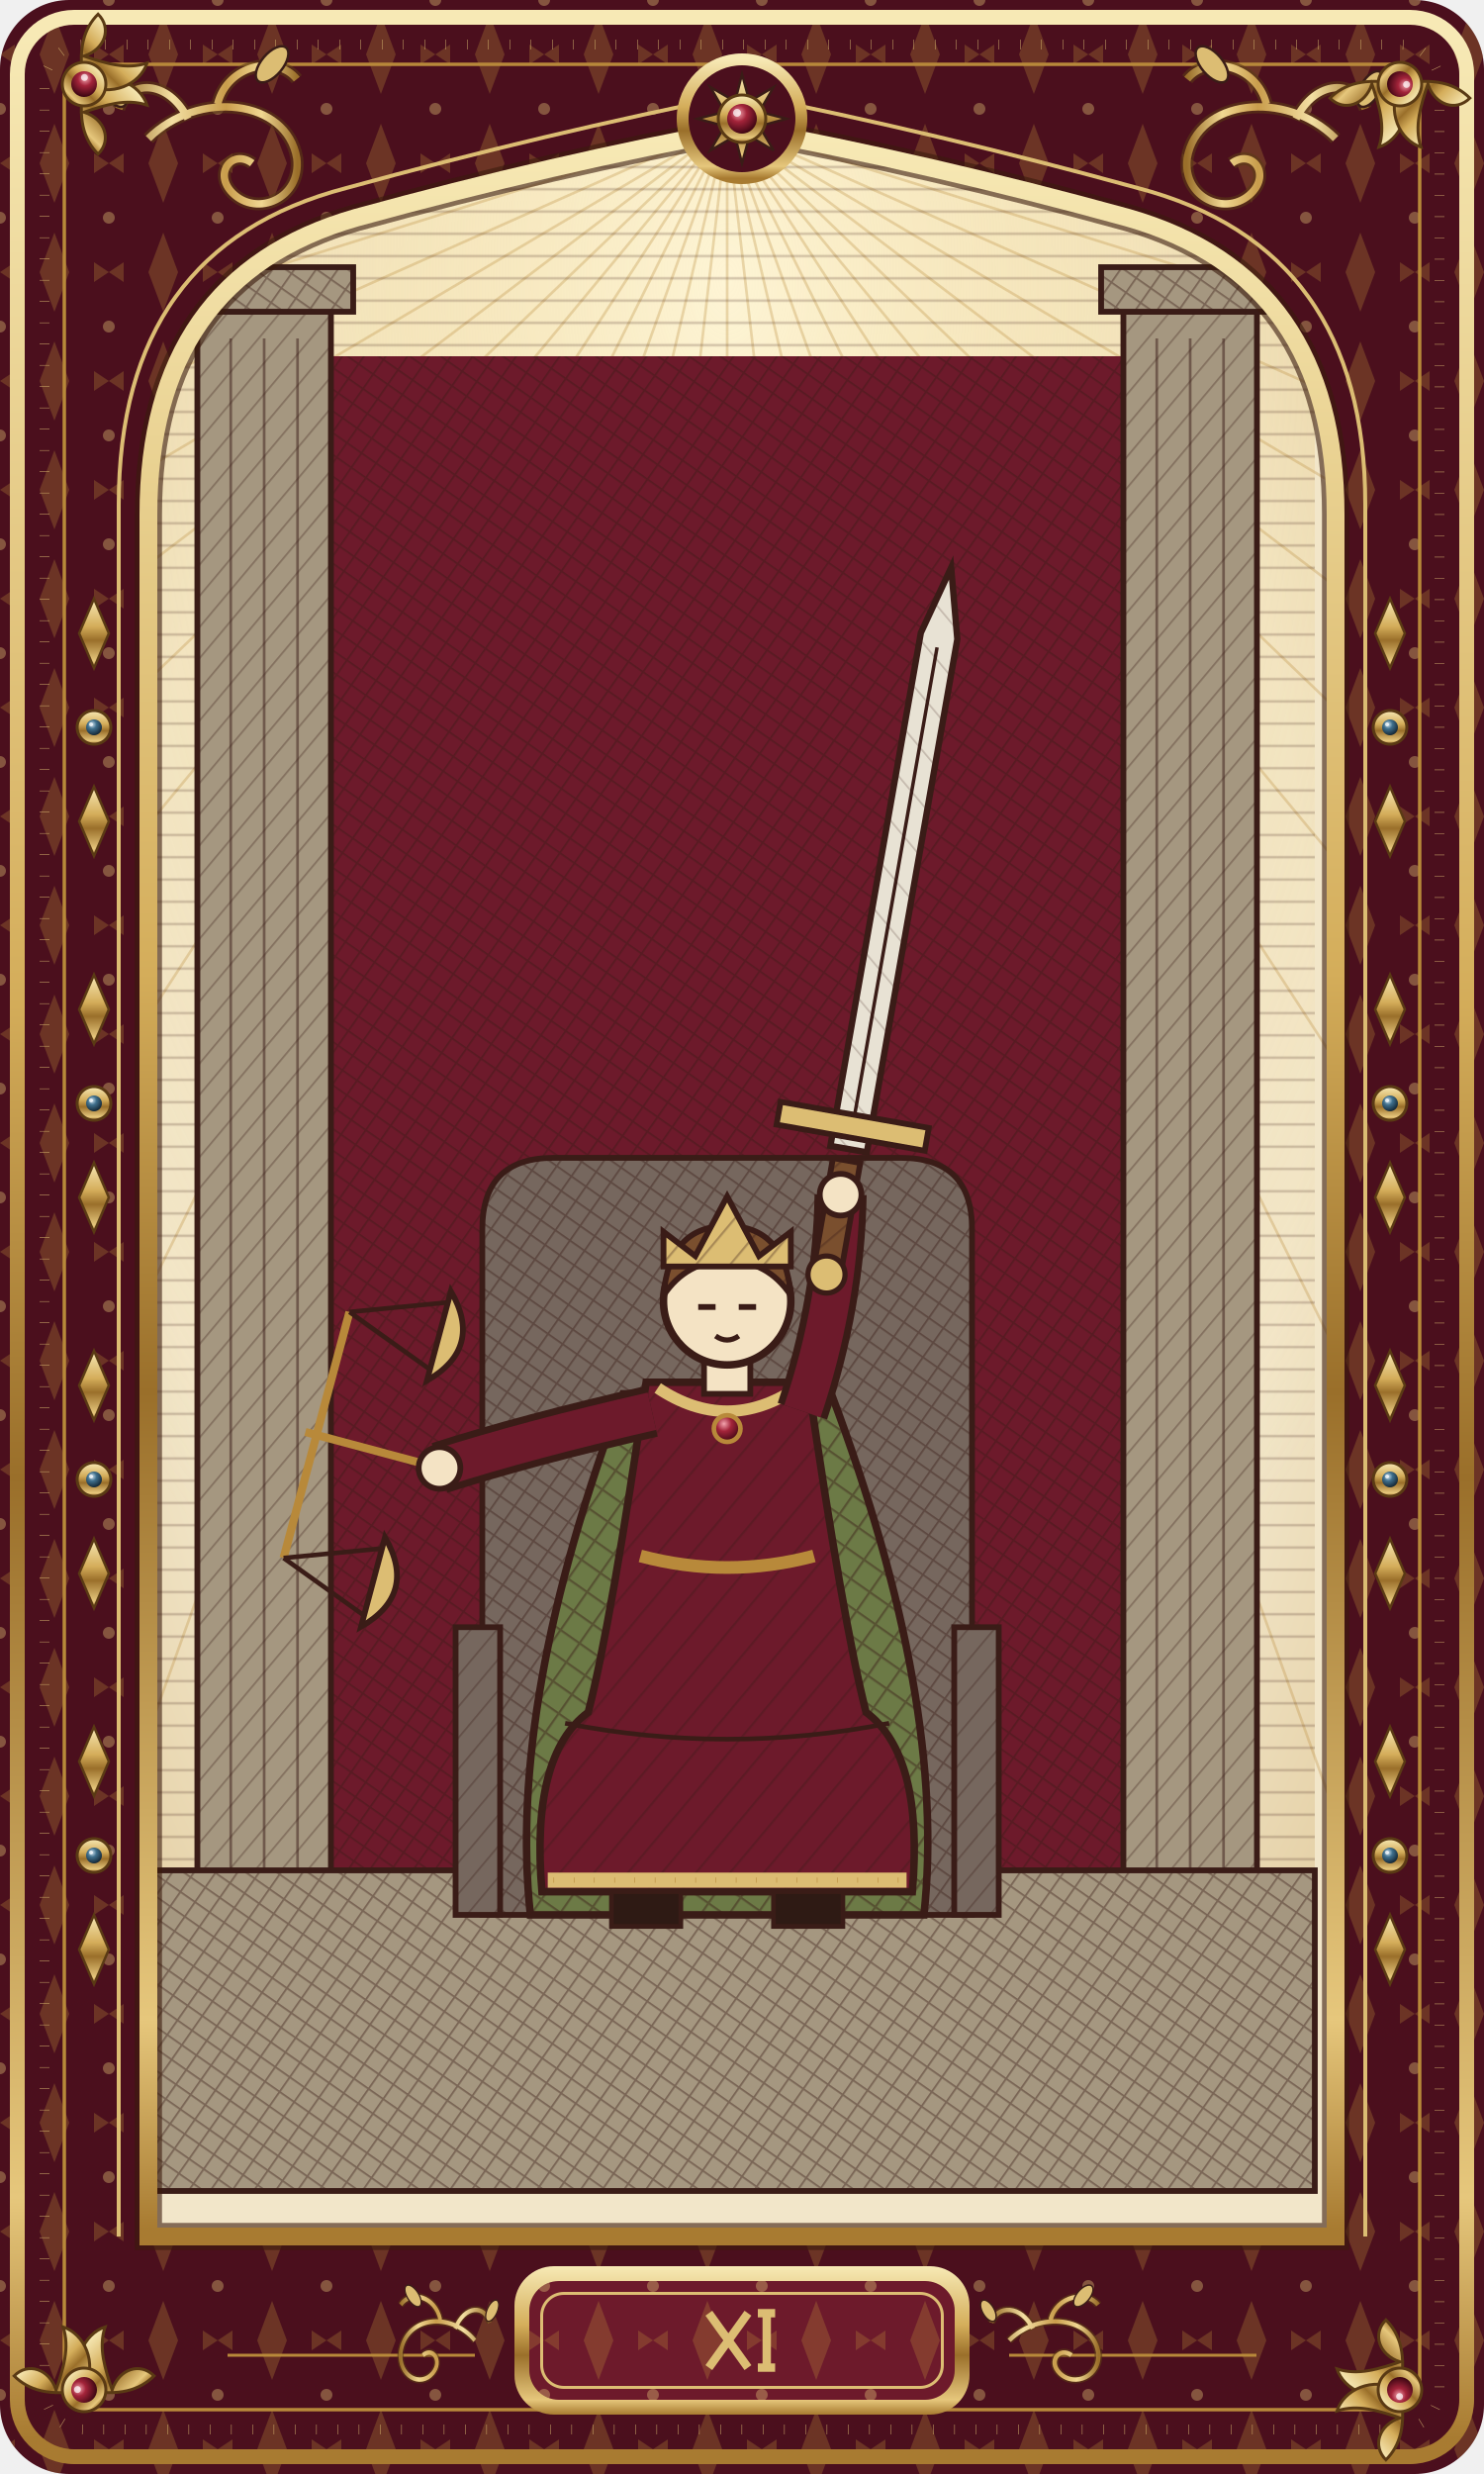
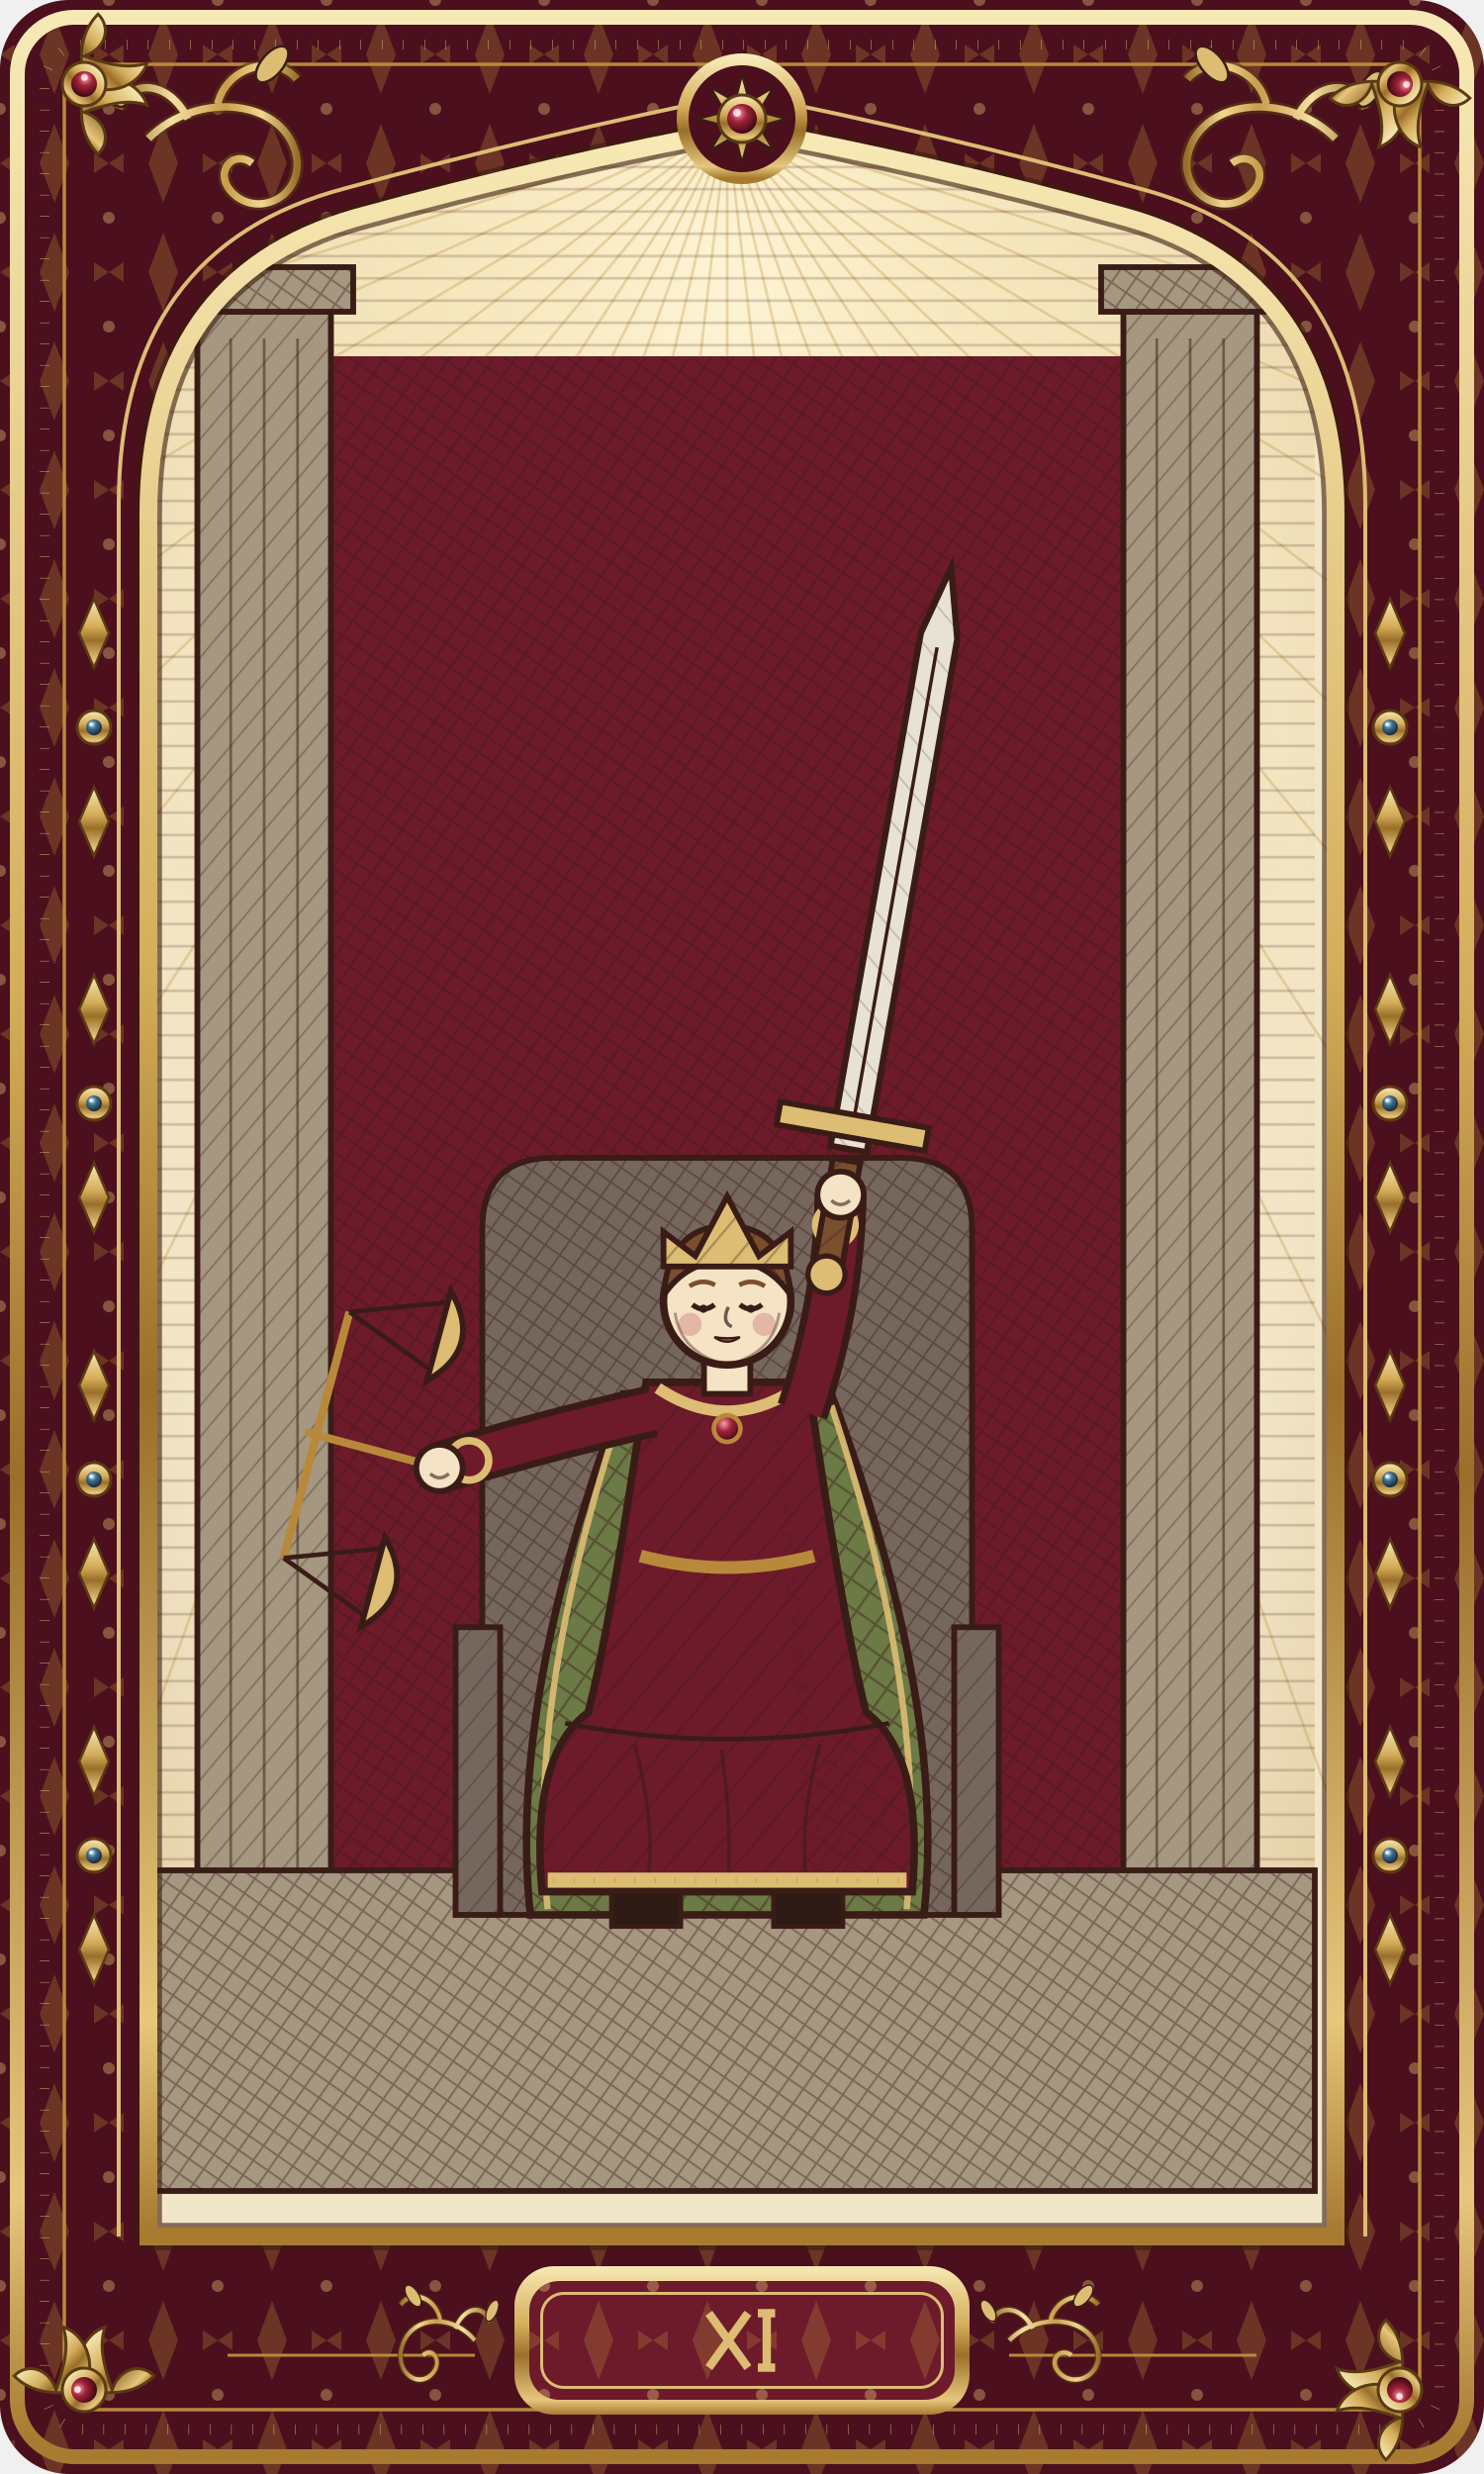
<svg xmlns="http://www.w3.org/2000/svg" width="300" height="500" viewBox="0 0 300 500">
  <defs>
    <pattern id="h" width="4.5" height="4.5" patternUnits="userSpaceOnUse" patternTransform="rotate(40)">
      <line x1="0" y1="0" x2="0" y2="4.5" stroke="#3a1c17" stroke-width="0.8" opacity="0.3" />
    </pattern>
    <pattern id="hx" width="4" height="4" patternUnits="userSpaceOnUse" patternTransform="rotate(35)">
      <path d="M0,0V4M0,0H4" stroke="#3a1c17" stroke-width="0.8" opacity="0.4" />
    </pattern>
    <pattern id="hz" width="8" height="5" patternUnits="userSpaceOnUse">
      <line x1="0" y1="2.5" x2="8" y2="2.5" stroke="#3a1c17" stroke-width="0.6" opacity="0.2" />
    </pattern>
    <pattern id="hl" width="6" height="6" patternUnits="userSpaceOnUse" patternTransform="rotate(-50)">
      <line x1="0" y1="0" x2="0" y2="6" stroke="#3a1c17" stroke-width="0.6" opacity="0.2" />
    </pattern>
    <pattern id="dots" width="7" height="7" patternUnits="userSpaceOnUse">
      <circle cx="2" cy="2" r="0.7" fill="#3a1c17" opacity="0.4" />
      <circle cx="5.5" cy="5" r="0.5" fill="#3a1c17" opacity="0.3" />
    </pattern>
    <pattern id="wv" width="24" height="9" patternUnits="userSpaceOnUse">
      <path d="M0,5 Q6,1 12,5 T24,5" fill="none" stroke="#3a1c17" stroke-width="0.7" opacity="0.4" />
    </pattern>
    <radialGradient id="pg" cx="50%" cy="42%" r="70%">
      <stop offset="0" stop-color="#f6ecd4" />
      <stop offset="0.7" stop-color="#f2e6c9" />
      <stop offset="1" stop-color="#e2cc9f" />
    </radialGradient>
    <radialGradient id="ng" cx="50%" cy="30%" r="80%">
      <stop offset="0" stop-color="#4a3a52" />
      <stop offset="1" stop-color="#2b2238" />
    </radialGradient>
    <linearGradient id="gold" x1="0" y1="0" x2="1" y2="1">
      <stop offset="0" stop-color="#dcbd73" />
      <stop offset="0.5" stop-color="#b8893a" />
      <stop offset="1" stop-color="#8e6626" />
    </linearGradient>
    <linearGradient id="gv" x1="0" y1="0" x2="0" y2="1">
      <stop offset="0" stop-color="#f7e9b5" />
      <stop offset="0.4" stop-color="#d4ad5a" />
      <stop offset="0.6" stop-color="#9a6f2a" />
      <stop offset="0.9" stop-color="#e6c77c" />
      <stop offset="1" stop-color="#a87b31" />
    </linearGradient>
    <linearGradient id="gh" x1="0" y1="0" x2="1" y2="0">
      <stop offset="0" stop-color="#9a6f2a" />
      <stop offset="0.3" stop-color="#f3dfa2" />
      <stop offset="0.6" stop-color="#c99d4c" />
      <stop offset="0.8" stop-color="#f0d791" />
      <stop offset="1" stop-color="#9a6f2a" />
    </linearGradient>
    <radialGradient id="gem" cx="38%" cy="32%" r="70%">
      <stop offset="0" stop-color="#f2a3ad" />
      <stop offset="0.4" stop-color="#a3243a" />
      <stop offset="1" stop-color="#3d0612" />
    </radialGradient>
    <radialGradient id="gemb" cx="38%" cy="32%" r="70%">
      <stop offset="0" stop-color="#cfe2ee" />
      <stop offset="0.4" stop-color="#3f6f8c" />
      <stop offset="1" stop-color="#132634" />
    </radialGradient>
    <radialGradient id="halo" cx="50%" cy="8%" r="75%">
      <stop offset="0" stop-color="#fff6d6" stop-opacity="0.9" />
      <stop offset="0.5" stop-color="#f4dc9a" stop-opacity="0.3" />
      <stop offset="1" stop-color="#f4dc9a" stop-opacity="0" />
    </radialGradient>
    <pattern id="damask" width="22" height="22" patternUnits="userSpaceOnUse">
      <path d="M11,3 l3,8 l-3,8 l-3,-8Z M0,11 l3,-2 l0,4Z M22,11 l-3,-2 l0,4Z" fill="#b8893a" opacity="0.3" />
      <circle cx="0" cy="0" r="1.2" fill="#dcbd73" opacity="0.4" />
      <circle cx="22" cy="22" r="1.2" fill="#dcbd73" opacity="0.4" />
      <circle cx="22" cy="0" r="1.2" fill="#dcbd73" opacity="0.4" />
      <circle cx="0" cy="22" r="1.2" fill="#dcbd73" opacity="0.4" />
    </pattern>
    <clipPath id="panel">
      <path d="M30,452 V104 Q30,56 72,44 Q112,33 150,26 Q188,33 228,44 Q270,56 270,104 V452Z" />
    </clipPath>
    <g id="fl">
      <g transform="translate(0 0) rotate(0)">
        <path d="M0,0 C2,-6 8,-8 12,-6 C8,-4 6,0 4,4 C8,2 12,4 12,8 C8,8 4,6 0,0Z" fill="url(#gv)" stroke="#5a3a14" stroke-width="0.6" />
        <path d="M0,0 C6,-2 8,-8 6,-12 C4,-8 0,-6 -4,-4 C-2,-8 -4,-12 -8,-12 C-8,-8 -6,-4 0,0Z" fill="url(#gv)" stroke="#5a3a14" stroke-width="0.6" />
        <circle cx="0" cy="0" r="4.4" fill="url(#gv)" stroke="#5a3a14" stroke-width="0.6" />
        <circle cx="0" cy="0" r="2.6" fill="url(#gem)" />
        <circle cx="-0.9" cy="-1" r="0.7" fill="#fff" opacity="0.7" />
      </g>
    </g>
    <g id="cu">
      <g transform="">
        <path d="M0,0 C10,-10 28,-8 30,4 C31,12 22,16 17,11 C13,7 17,2 21,5 M8,-4 C4,-12 -4,-12 -6,-6 M14,-7 C16,-15 26,-17 30,-12" fill="none" stroke="#5a3a14" stroke-width="2.6" opacity="0.6" />
        <path d="M0,0 C10,-10 28,-8 30,4 C31,12 22,16 17,11 C13,7 17,2 21,5 M8,-4 C4,-12 -4,-12 -6,-6 M14,-7 C16,-15 26,-17 30,-12" fill="none" stroke="url(#gh)" stroke-width="1.5" />
        <ellipse cx="25" cy="-15" rx="2.2" ry="4.4" fill="#dcbd73" stroke="#3a1c17" stroke-width="0.5" transform="rotate(40 25 -15)" />
        <ellipse cx="-7" cy="-10" rx="2" ry="4" fill="#dcbd73" stroke="#3a1c17" stroke-width="0.5" transform="rotate(-30 -7 -10)" />
      </g>
    </g>
    <g id="gb">
      <circle cx="0" cy="0" r="3.4" fill="url(#gv)" stroke="#5a3a14" stroke-width="0.6" />
      <circle cx="0" cy="0" r="1.6" fill="url(#gemb)" />
      <circle cx="-0.6" cy="-0.6" r="0.4" fill="#fff" opacity="0.7" />
    </g>
    <path id="dm" d="M0,-7 L3,0 L0,7 L-3,0Z" fill="url(#gv)" stroke="#5a3a14" stroke-width="0.5" />
  </defs>
  <rect x="0" y="0" width="300" height="500" rx="14" fill="#4b0f1d" />
  <rect x="0" y="0" width="300" height="500" rx="14" fill="url(#damask)" />
  <rect x="3.5" y="3.5" width="293" height="493" rx="11.5" fill="none" stroke="url(#gv)" stroke-width="3" />
  <rect x="9" y="9" width="282" height="482" rx="8" fill="none" stroke="#dcbd73" stroke-width="2" stroke-dasharray="0.1 4.2" opacity="0.9" />
  <rect x="13" y="13" width="274" height="474" rx="6" fill="none" stroke="#b8893a" stroke-width="0.7" />
  <path d="M30,452 V104 Q30,56 72,44 Q112,33 150,26 Q188,33 228,44 Q270,56 270,104 V452Z" fill="#f2e6c9" />
  <g clip-path="url(#panel)">
    <g transform="translate(12 9) scale(0.9)">
      <rect x="18" y="18" width="264" height="464" fill="url(#pg)" />
      <rect x="18" y="18" width="264" height="464" fill="url(#halo)" />
      <path d="M150,18 L-262.6,96.7 M150,18 L-250.8,143.6 M150,18 L-233.7,188.8 M150,18 L-211.5,231.8 M150,18 L-184.5,271.9 M150,18 L-153.1,308.7 M150,18 L-117.7,341.6 M150,18 L-78.7,370.2 M150,18 L-36.7,394.2 M150,18 L7.7,413.2 M150,18 L54.1,426.9 M150,18 L101.7,435.2 M150,18 L150,438 M150,18 L198.3,435.2 M150,18 L245.9,426.9 M150,18 L292.3,413.2 M150,18 L336.8,394.2 M150,18 L378.8,370.2 M150,18 L417.7,341.6 M150,18 L453.1,308.7 M150,18 L484.5,271.9 M150,18 L511.5,231.8 M150,18 L533.7,188.8 M150,18 L550.8,143.6 M150,18 L562.6,96.7 " stroke="#b8893a" stroke-width="0.6" opacity="0.3" />
      <rect x="18" y="18" width="264" height="464" fill="url(#hz)" />
      <rect x="40" y="70" width="220" height="340" fill="#6d1a2b" />
      <rect x="40" y="70" width="220" height="340" fill="url(#hx)" />
      <path d="M31,60h30v360h-30Z" fill="#a59780" stroke="#3a1c17" stroke-width="1.3" />
      <path d="M31,60h30v360h-30Z" fill="url(#h)" />
      <path d="M38.5,66 V414 M46,66 V414 M53.5,66 V414" fill="none" stroke="#3a1c17" stroke-width="0.6" opacity="0.5" />
      <path d="M26,50h40v10h-40Z" fill="#a59780" stroke="#3a1c17" stroke-width="1.3" />
      <path d="M26,50h40v10h-40Z" fill="url(#hx)" />
      <path d="M26,412h40v8h-40Z" fill="#a59780" stroke="#3a1c17" stroke-width="1.3" />
      <path d="M26,412h40v8h-40Z" fill="url(#hx)" />
      <path d="M239,60h30v360h-30Z" fill="#a59780" stroke="#3a1c17" stroke-width="1.3" />
      <path d="M239,60h30v360h-30Z" fill="url(#h)" />
      <path d="M246.5,66 V414 M254,66 V414 M261.5,66 V414" fill="none" stroke="#3a1c17" stroke-width="0.6" opacity="0.5" />
      <path d="M234,50h40v10h-40Z" fill="#a59780" stroke="#3a1c17" stroke-width="1.3" />
      <path d="M234,50h40v10h-40Z" fill="url(#hx)" />
      <path d="M234,412h40v8h-40Z" fill="#a59780" stroke="#3a1c17" stroke-width="1.3" />
      <path d="M234,412h40v8h-40Z" fill="url(#hx)" />
      <path d="M18,410h264v72h-264Z" fill="#a59780" stroke="#3a1c17" stroke-width="1.3" />
      <path d="M18,410h264v72h-264Z" fill="url(#hx)" />
      <g transform="translate(150 420)">
        <path d="M-55,0 V-154 Q-55,-170 -39,-170 H39 Q55,-170 55,-154 V0Z" fill="#76675e" stroke="#3a1c17" stroke-width="1.3" />
        <path d="M-55,0 V-154 Q-55,-170 -39,-170 H39 Q55,-170 55,-154 V0Z" fill="url(#hx)" />
        <path d="M-61,-64.6h10v64.6h-10Z" fill="#76675e" stroke="#3a1c17" stroke-width="1.3" />
        <path d="M-61,-64.6h10v64.6h-10Z" fill="url(#h)" />
        <path d="M51,-64.6h10v64.6h-10Z" fill="#76675e" stroke="#3a1c17" stroke-width="1.3" />
        <path d="M51,-64.6h10v64.6h-10Z" fill="url(#h)" />
      </g>
      <g transform="translate(150 420) scale(1.3 1.3)">
        <path d="M-18,-90 Q-38,-36.8 -34,0 L34,0 Q38,-36.8 18,-90Z" fill="#6c7a46" stroke="#3a1c17" stroke-width="1.3" />
        <path d="M-18,-90 Q-38,-36.8 -34,0 L34,0 Q38,-36.8 18,-90Z" fill="url(#hx)" />
+         <path d="M-18,-88 Q-35,-36.8 -31,-1 M18,-88 Q35,-36.8 31,-1" fill="none" stroke="#dcbd73" stroke-width="1.1" opacity="0.9" />
        <g fill="#6d1a2b" stroke="#3a1c17" stroke-width="1.3">
          <path id="qn" d="M-14,-92 Q-20,-50.6 -24,-35 Q-34,-27.6 -32,-4 L32,-4 Q34,-27.6 24,-35 Q20,-50.6 14,-92Z" />
        </g>
        <use href="#qn" fill="url(#h)" />
        <path d="M-28,-33.1 Q0,-27.6 28,-33.1" fill="none" stroke="#3a1c17" stroke-width="0.8" />
        <path d="M-20,-4 h12 v6 h-12Z M8,-4 h12 v6 h-12Z" fill="#2e1a14" stroke="#3a1c17" stroke-width="0.8" />
+         <path d="M8,-90 Q14,-46 14,-31.3 L28,-31.3 Q34,-27.6 32,-4 L14,-4Z" fill="url(#hx)" opacity="0.5" />
+         <path d="M-14,-4 Q-12,-14.7 -16,-29.4 M0,-4 Q1,-14.7 -1,-28.5 M14,-4 Q12,-14.7 16,-29.4" fill="none" stroke="#3a1c17" stroke-width="0.6" opacity="0.6" />
        <path d="M-15,-62 Q0,-58 15,-62" fill="none" stroke="#b8893a" stroke-width="2.2" />
        <path d="M-12,-91 Q0,-83 12,-91" fill="none" stroke="#dcbd73" stroke-width="2" />
        <circle cx="0" cy="-84" r="2.3" fill="url(#gem)" stroke="#b8893a" stroke-width="0.8" />
        <path d="M-31,-6 H31" fill="none" stroke="#dcbd73" stroke-width="2.6" />
        <path d="M-30,-6 H30" fill="none" stroke="#b8893a" stroke-width="0.9" stroke-dasharray="0.1 3.4" />
        <path d="M-4,-90 v-6 h8 v6Z" fill="#f4e3c4" stroke="#3a1c17" stroke-width="1" />
        <circle cx="0" cy="-106" r="11" fill="#f4e3c4" stroke="#3a1c17" stroke-width="1.3" />
        <path d="M-11,-107 q1,-12 11,-12 q10,0 11,12 q-4,-6 -11,-6 q-7,0 -11,6Z" fill="#7a4f2e" stroke="#3a1c17" stroke-width="1" />
        <path d="M-11,-107 q1,-12 11,-12 q10,0 11,12 q-4,-6 -11,-6 q-7,0 -11,6Z" fill="url(#h)" />
-         <path d="M-5,-105 h3 M2,-105 h3" fill="none" stroke="#3a1c17" stroke-width="1" />
-         <path d="M-2,-100 q2,1.4 4,0" fill="none" stroke="#3a1c17" stroke-width="0.9" />
+         <path d="M-8,-110 q3,-6 8,-8 M-3,-112 q3,-4 7,-6 M3,-112 q3,-2 6,2" fill="none" stroke="#3a1c17" stroke-width="0.5" opacity="0.6" />
+         <path d="M-6.5,-108.6 q2.2,-1.4 4.4,-0.2 M2.1,-108.8 q2.2,-1.2 4.4,0.2" fill="none" stroke="#7a4f2e" stroke-width="0.8" />
+         <path d="M-6,-105.4 q1.9,1.5 3.8,0 M2.2,-105.4 q1.9,1.5 3.8,0" fill="none" stroke="#3a1c17" stroke-width="0.9" />
+         <circle cx="-4.1" cy="-104.7" r="0.7" fill="#3a1c17" />
+         <circle cx="4.1" cy="-104.7" r="0.7" fill="#3a1c17" />
+         <path d="M0.2,-105 q-1.2,2.6 0.6,3.4" fill="none" stroke="#3a1c17" stroke-width="0.6" opacity="0.7" />
+         <path d="M-2.2,-99.8 q2.2,1.6 4.4,0 q-2.2,0.4 -4.4,0Z" fill="#b8505a" stroke="#3a1c17" stroke-width="0.4" />
+         <circle cx="-6.4" cy="-102" r="2" fill="#b8505a" opacity="0.3" />
+         <circle cx="6.4" cy="-102" r="2" fill="#b8505a" opacity="0.3" />
+         <path d="M-9,-104 q1,7 9,9 q8,-2 9,-9" fill="none" stroke="#3a1c17" stroke-width="0.5" opacity="0.4" />
        <g transform="translate(0 0)">
          <path d="M-11,-112 L-11,-118 L-5.5,-113.8 L0,-124.1 L5.5,-113.8 L11,-118 L11,-112Z" fill="#dcbd73" stroke="#3a1c17" stroke-width="1" />
          <path d="M-11,-112 L-11,-118 L-5.5,-113.8 L0,-124.1 L5.5,-113.8 L11,-118 L11,-112Z" fill="url(#h)" />
        </g>
        <path d="M-13,-87 Q-34.4,-82.1 -49.7,-77.2" fill="none" stroke="#3a1c17" stroke-width="9" />
        <path d="M-13,-87 Q-34.4,-82.1 -49.7,-77.2" fill="none" stroke="#6d1a2b" stroke-width="6.6" />
+         <circle cx="-44.6" cy="-78.5" r="3.4" fill="none" stroke="#dcbd73" stroke-width="1.3" />
        <path d="M13,-87 Q19.3,-105.7 19.6,-124.4" fill="none" stroke="#3a1c17" stroke-width="9" />
        <path d="M13,-87 Q19.3,-105.7 19.6,-124.4" fill="none" stroke="#6d1a2b" stroke-width="6.6" />
+         <circle cx="18.7" cy="-119.2" r="3.4" fill="none" stroke="#dcbd73" stroke-width="1.3" />
        <g transform="translate(-49.7 -77.2) rotate(-75)">
          <path d="M0,0 V-24 M-22,-22 H22" fill="none" stroke="#b8893a" stroke-width="1.4" />
          <path d="M-22,-22 L-28,-6 M-22,-22 L-16,-6 M22,-22 L16,-6 M22,-22 L28,-6" fill="none" stroke="#3a1c17" stroke-width="0.8" />
          <path d="M-30,-6 q8,8 16,0Z" fill="#dcbd73" stroke="#3a1c17" stroke-width="1" />
          <path d="M14,-6 q8,8 16,0Z" fill="#dcbd73" stroke="#3a1c17" stroke-width="1" />
        </g>
        <g transform="translate(19.6 -124.4) rotate(10)">
          <path d="M-3.2,-8 L-3.2,-98 L0,-110 L3.2,-98 L3.2,-8Z" fill="#e8e2d4" stroke="#3a1c17" stroke-width="1.1" />
          <path d="M-3.2,-8 L-3.2,-98 L0,-110 L3.2,-98 L3.2,-8Z" fill="url(#hl)" />
          <path d="M0,-10 V-96" fill="none" stroke="#3a1c17" stroke-width="0.6" />
          <path d="M-13,-10 h26 v-4 h-26Z" fill="#dcbd73" stroke="#3a1c17" stroke-width="1" />
          <path d="M-2.4,-6 h4.8 v18 h-4.8Z" fill="#7a4f2e" stroke="#3a1c17" stroke-width="1" />
          <path d="M-2.4,-6 h4.8 v18 h-4.8Z" fill="url(#h)" />
          <circle cx="0" cy="14" r="3.2" fill="#dcbd73" stroke="#3a1c17" stroke-width="0.9" />
        </g>
-         <circle cx="-49.7" cy="-77.2" r="3.6" fill="#f4e3c4" stroke="#3a1c17" stroke-width="1" />
-         <circle cx="19.6" cy="-124.4" r="3.6" fill="#f4e3c4" stroke="#3a1c17" stroke-width="1" />
+         <circle cx="-49.7" cy="-77.2" r="4" fill="#f4e3c4" stroke="#3a1c17" stroke-width="1" />
+         <path d="M-51.3,-76.2 q1.6,1.4 3.2,0" fill="none" stroke="#3a1c17" stroke-width="0.6" opacity="0.6" />
+         <circle cx="19.6" cy="-124.4" r="4" fill="#f4e3c4" stroke="#3a1c17" stroke-width="1" />
+         <path d="M18,-123.4 q1.6,1.4 3.2,0" fill="none" stroke="#3a1c17" stroke-width="0.6" opacity="0.6" />
      </g>
    </g>
  </g>
  <path d="M30,452 V104 Q30,56 72,44 Q112,33 150,26 Q188,33 228,44 Q270,56 270,104 V452Z" fill="none" stroke="#3a1a0c" stroke-width="5.5" opacity="0.6" />
  <path d="M30,452 V104 Q30,56 72,44 Q112,33 150,26 Q188,33 228,44 Q270,56 270,104 V452Z" fill="none" stroke="url(#gv)" stroke-width="3.6" />
  <path d="M24,452 V102 Q24,50 70,38 Q110,27 150,19 Q190,27 230,38 Q276,50 276,102 V452" fill="none" stroke="#dcbd73" stroke-width="0.8" />
  <use href="#cu" transform="translate(30 28)" />
  <use href="#cu" transform="translate(270 28) scale(-1 1)" />
  <use href="#dm" transform="translate(19 128)" />
  <use href="#dm" transform="translate(281 128)" />
  <use href="#gb" transform="translate(19 147)" />
  <use href="#gb" transform="translate(281 147)" />
  <use href="#dm" transform="translate(19 166)" />
  <use href="#dm" transform="translate(281 166)" />
  <use href="#dm" transform="translate(19 204)" />
  <use href="#dm" transform="translate(281 204)" />
  <use href="#gb" transform="translate(19 223)" />
  <use href="#gb" transform="translate(281 223)" />
  <use href="#dm" transform="translate(19 242)" />
  <use href="#dm" transform="translate(281 242)" />
  <use href="#dm" transform="translate(19 280)" />
  <use href="#dm" transform="translate(281 280)" />
  <use href="#gb" transform="translate(19 299)" />
  <use href="#gb" transform="translate(281 299)" />
  <use href="#dm" transform="translate(19 318)" />
  <use href="#dm" transform="translate(281 318)" />
  <use href="#dm" transform="translate(19 356)" />
  <use href="#dm" transform="translate(281 356)" />
  <use href="#gb" transform="translate(19 375)" />
  <use href="#gb" transform="translate(281 375)" />
  <use href="#dm" transform="translate(19 394)" />
  <use href="#dm" transform="translate(281 394)" />
  <circle cx="150" cy="24" r="12" fill="#4b0f1d" stroke="url(#gv)" stroke-width="2.4" />
  <path d="M150,15L151.5,20.5L156.4,17.6L153.5,22.6L159,24L153.5,25.5L156.4,30.4L151.5,27.5L150,33L148.6,27.5L143.6,30.4L146.5,25.5L141,24L146.5,22.6L143.6,17.6L148.6,20.5Z" fill="url(#gv)" stroke="#3a1c17" stroke-width="0.5" />
  <circle cx="150" cy="24" r="4.8" fill="url(#gv)" stroke="#5a3a14" stroke-width="0.6" />
  <circle cx="150" cy="24" r="3" fill="url(#gem)" />
  <circle cx="149" cy="22.8" r="0.8" fill="#fff" opacity="0.7" />
  <use href="#fl" transform="translate(17 17) rotate(45)" />
  <use href="#fl" transform="translate(283 17) rotate(135)" />
  <use href="#fl" transform="translate(17 483) rotate(-45)" />
  <use href="#fl" transform="translate(283 483) rotate(-135)" />
  <path d="M40,471 H96 M204,471 H260" fill="none" stroke="url(#gh)" stroke-width="1.2" />
  <path d="M46,476 H96 M204,476 H254" fill="none" stroke="#b8893a" stroke-width="0.6" />
  <use href="#cu" transform="translate(96 473) scale(-0.5 0.6)" />
  <use href="#cu" transform="translate(204 473) scale(0.6)" />
  <rect x="104" y="458" width="92" height="30" rx="8" fill="url(#gv)" />
  <rect x="107" y="461" width="86" height="24" rx="6" fill="#6d1a2b" />
  <rect x="107" y="461" width="86" height="24" rx="6" fill="url(#damask)" />
  <rect x="109.5" y="463.5" width="81" height="19" rx="4.5" fill="none" stroke="#dcbd73" stroke-width="0.6" />
  <path d="M143.3,467.5 L151.2,478.5 M151.2,467.5 L143.3,478.5 M155,467.5 V478.5 M153.2,467.5 H156.7 M153.2,478.5 H156.7 " fill="none" stroke="#dcbd73" stroke-width="1.7" />
</svg>
